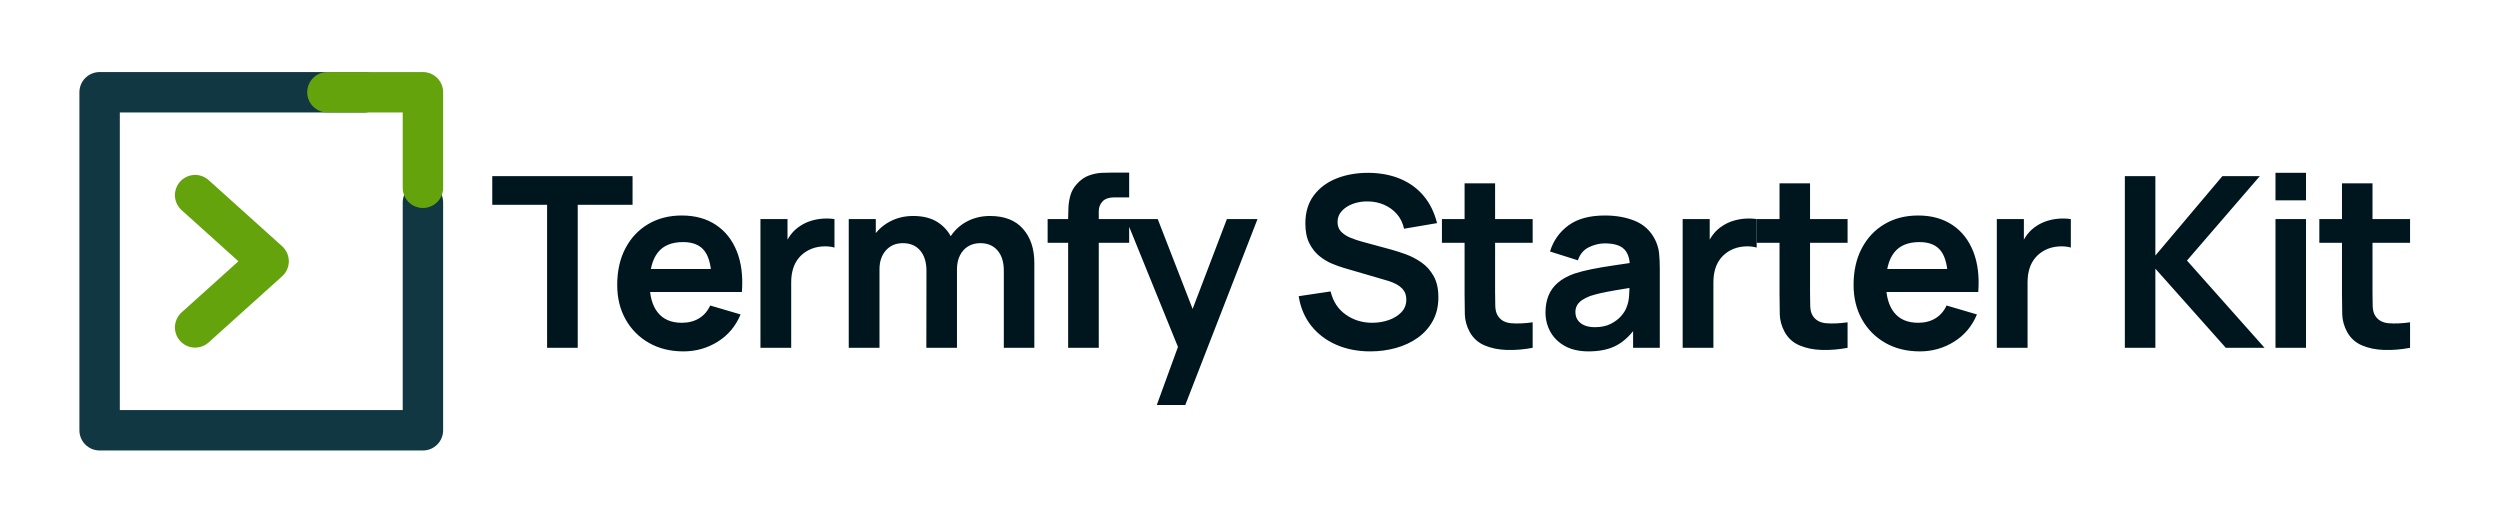
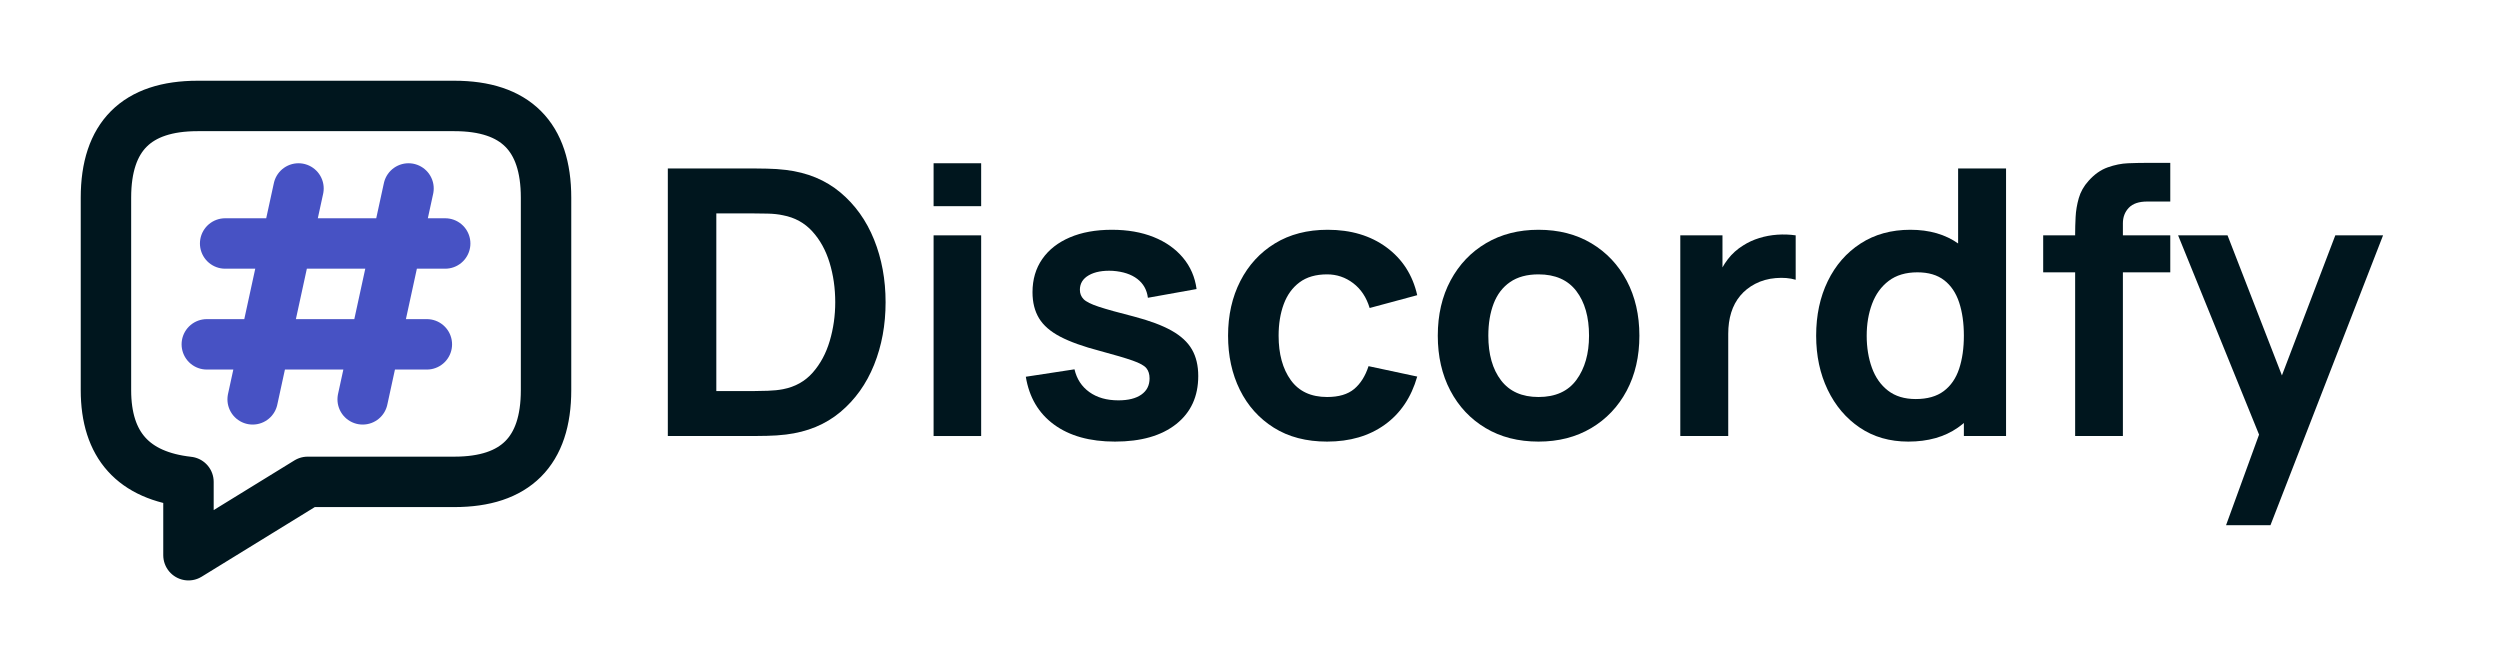
- <svg xmlns="http://www.w3.org/2000/svg" viewBox="0 0 1531 320" role="img" aria-labelledby="title">
+ <svg xmlns="http://www.w3.org/2000/svg" width="1227" height="320" viewBox="0 0 1227 320" role="img" aria-label="Discordfy">
  <g transform="translate(16 16) scale(4.5)">
    <g fill="none" stroke-linejoin="round" stroke-linecap="round" stroke-width="5.5">
-       <path stroke="#103742" d="M46 9H10v46h44V24" />
-       <path stroke="#65A30D" d="m23 23 10 9-10 9M41 9h13v13" />
+       <path stroke="#00161E" d="M18 8H46Q56 8 56 18V39Q56 49 46 49H30L17 57V49Q8 48 8 39V18Q8 8 18 8Z" />
+       <path stroke="#4752C4" d="M29 17L24 40M41 17L36 40M21 23H45M19 34H43" />
    </g>
  </g>
-   <path d="M335.04 213L335.04 125.4L301.46 125.4L301.46 107.88L387.38 107.88L387.38 125.4L353.8 125.4L353.8 213ZM418.56 215.19Q406.52 215.19 397.39 209.97Q388.27 204.75 383.12 195.59Q377.98 186.43 377.98 174.53Q377.98 161.61 383.01 152.05Q388.05 142.48 396.96 137.23Q405.86 131.97 417.54 131.97Q429.81 131.97 438.46 137.74Q447.11 143.5 451.27 154.02Q455.43 164.53 454.33 178.84L435.79 178.84L435.79 171.97Q435.72 159.49 431.6 153.87Q427.47 148.25 418.35 148.25Q407.83 148.25 402.83 154.67Q397.83 161.1 397.83 173.58Q397.83 185.11 402.83 191.39Q407.83 197.67 417.54 197.67Q423.67 197.67 428.13 194.93Q432.58 192.2 434.92 187.09L453.53 192.56Q449.08 203.29 439.55 209.24Q430.03 215.19 418.56 215.19ZM391.99 178.84L391.99 164.75L445.21 164.75L445.21 178.84ZM465.7 213L465.7 134.16L482.27 134.16L482.27 153.36L480.37 150.88Q481.83 146.86 484.35 143.58Q486.87 140.29 490.45 138.1Q493.29 136.28 496.72 135.22Q500.15 134.16 503.8 133.9Q507.45 133.65 511.03 134.16L511.03 151.61Q507.6 150.59 503.18 150.95Q498.77 151.32 495.12 153.21Q491.61 155.04 489.24 157.89Q486.87 160.73 485.7 164.49Q484.53 168.25 484.53 172.85L484.53 213ZM614.74 213L614.74 165.77Q614.74 157.81 610.87 153.36Q607 148.91 600.36 148.91Q596.13 148.91 592.91 150.84Q589.7 152.78 587.88 156.39Q586.05 160 586.05 164.89L577.95 159.78Q577.95 151.61 581.75 145.4Q585.54 139.2 591.97 135.73Q598.39 132.26 606.27 132.26Q619.56 132.26 626.49 140.15Q633.43 148.03 633.43 160.95L633.43 213ZM519.77 213L519.77 134.16L536.34 134.16L536.34 159.42L538.6 159.42L538.6 213ZM567.29 213L567.36 165.84Q567.36 157.89 563.5 153.4Q559.63 148.91 552.91 148.91Q546.49 148.91 542.54 153.32Q538.6 157.74 538.6 164.89L530.57 159.35Q530.57 151.61 534.4 145.48Q538.24 139.34 544.73 135.8Q551.23 132.26 559.26 132.26Q568.31 132.26 574.26 136.09Q580.21 139.93 583.13 146.46Q586.05 152.99 586.05 160.95L586.05 213ZM654.13 213L654.13 133.65Q654.13 130.66 654.31 126.97Q654.49 123.28 655.55 119.56Q656.61 115.84 659.38 112.77Q662.81 108.9 666.94 107.44Q671.06 105.98 674.93 105.84Q678.8 105.69 681.72 105.69L691.5 105.69L691.5 120.87L682.45 120.87Q677.56 120.87 675.22 123.32Q672.89 125.77 672.89 129.42L672.89 213ZM641.57 148.69L641.57 134.16L691.5 134.16L691.5 148.69ZM708.41 248.04L723.6 206.36L723.89 218.62L689.58 134.16L709 134.16L732.72 195.26L728.05 195.26L751.34 134.16L770.1 134.16L725.86 248.04ZM839.18 215.19Q827.57 215.19 818.27 211.1Q808.96 207.01 802.97 199.46Q796.99 191.9 795.31 181.39L814.87 178.47Q817.06 187.67 824.14 192.67Q831.22 197.67 840.35 197.67Q845.61 197.67 850.39 196.03Q855.17 194.39 858.2 191.21Q861.23 188.03 861.23 183.44Q861.23 181.46 860.64 179.82Q860.06 178.18 858.78 176.79Q857.5 175.41 855.39 174.2Q853.27 173 850.28 172.05L823.05 164.09Q819.76 163.14 815.71 161.46Q811.66 159.78 807.97 156.79Q804.29 153.8 801.84 148.98Q799.4 144.16 799.4 136.86Q799.4 126.5 804.65 119.56Q809.91 112.63 818.71 109.19Q827.5 105.76 838.31 105.84Q849.11 105.98 857.61 109.56Q866.12 113.14 871.85 119.96Q877.58 126.79 880.06 136.64L859.84 140.07Q858.67 134.74 855.42 131.06Q852.18 127.37 847.61 125.4Q843.05 123.43 838.01 123.36Q833.05 123.21 828.74 124.74Q824.44 126.28 821.77 129.16Q819.11 132.04 819.11 135.91Q819.11 139.64 821.33 141.9Q823.56 144.16 826.92 145.55Q830.28 146.94 833.71 147.88L852.25 152.92Q856.26 154.02 861.12 155.8Q865.97 157.59 870.5 160.73Q875.02 163.87 877.94 169.02Q880.86 174.16 880.86 182.05Q880.86 190.37 877.4 196.61Q873.93 202.85 868.05 206.98Q862.18 211.1 854.69 213.15Q847.21 215.19 839.18 215.19ZM938.6 213Q930.57 214.53 922.9 214.31Q915.24 214.1 909.21 211.54Q903.19 208.99 900.05 203.29Q897.2 197.96 897.06 192.52Q896.91 187.09 896.91 180.15L896.91 112.26L915.6 112.26L915.6 179.13Q915.6 183.73 915.71 187.38Q915.82 191.03 917.21 193.29Q919.83 197.52 925.6 197.96Q931.37 198.4 938.6 197.38ZM883.04 148.69L883.04 134.16L938.6 134.16L938.6 148.69ZM972.81 215.19Q964.27 215.19 958.39 211.94Q952.52 208.69 949.49 203.25Q946.46 197.82 946.46 191.32Q946.46 185.7 948.24 181.17Q950.03 176.65 953.9 173.25Q957.77 169.86 964.05 167.59Q968.65 166.06 974.85 164.82Q981.06 163.58 988.61 162.48Q996.17 161.39 1004.93 160.07L998.14 163.8Q998.21 156.21 994.67 152.63Q991.13 149.05 982.74 149.05Q977.92 149.05 973.06 151.39Q968.21 153.72 966.31 159.42L949.23 154.02Q952.22 144.16 960.47 138.07Q968.72 131.97 982.81 131.97Q993.25 131.97 1001.28 135.29Q1009.31 138.61 1013.4 146.42Q1015.59 150.73 1016.03 155.07Q1016.46 159.42 1016.46 164.75L1016.46 213L1000.11 213L1000.11 196.36L1002.59 199.42Q997.05 207.67 990.15 211.43Q983.25 215.19 972.81 215.19ZM976.68 200.37Q982.45 200.37 986.42 198.33Q990.4 196.28 992.77 193.55Q995.15 190.81 995.95 188.55Q997.41 185.26 997.67 180.95Q997.92 176.65 997.92 173.87L1003.54 175.41Q995.07 176.79 989.49 177.74Q983.91 178.69 980.22 179.53Q976.53 180.37 973.69 181.32Q970.69 182.49 968.72 183.87Q966.75 185.26 965.76 187.05Q964.78 188.84 964.78 191.03Q964.78 193.87 966.17 195.95Q967.55 198.04 970.22 199.2Q972.88 200.37 976.68 200.37ZM1030.46 213L1030.46 134.16L1047.03 134.16L1047.03 153.36L1045.13 150.88Q1046.59 146.86 1049.11 143.58Q1051.63 140.29 1055.2 138.1Q1058.05 136.28 1061.48 135.22Q1064.91 134.16 1068.56 133.9Q1072.21 133.65 1075.79 134.16L1075.79 151.61Q1072.36 150.59 1067.94 150.95Q1063.52 151.32 1059.87 153.21Q1056.37 155.04 1054 157.89Q1051.63 160.73 1050.46 164.49Q1049.29 168.25 1049.29 172.85L1049.29 213ZM1131.46 213Q1123.43 214.53 1115.77 214.31Q1108.1 214.1 1102.08 211.54Q1096.06 208.99 1092.92 203.29Q1090.07 197.96 1089.93 192.52Q1089.78 187.09 1089.78 180.15L1089.78 112.26L1108.47 112.26L1108.47 179.13Q1108.47 183.73 1108.58 187.38Q1108.69 191.03 1110.07 193.29Q1112.7 197.52 1118.47 197.96Q1124.24 198.4 1131.46 197.38ZM1075.91 148.69L1075.91 134.16L1131.46 134.16L1131.46 148.69ZM1175.71 215.19Q1163.67 215.19 1154.54 209.97Q1145.42 204.75 1140.27 195.59Q1135.13 186.43 1135.13 174.53Q1135.13 161.61 1140.16 152.05Q1145.2 142.48 1154.11 137.23Q1163.01 131.97 1174.69 131.97Q1186.96 131.97 1195.61 137.74Q1204.26 143.5 1208.42 154.02Q1212.58 164.53 1211.48 178.84L1192.94 178.84L1192.94 171.97Q1192.87 159.49 1188.74 153.87Q1184.62 148.25 1175.5 148.25Q1164.98 148.25 1159.98 154.67Q1154.98 161.1 1154.98 173.58Q1154.98 185.11 1159.98 191.39Q1164.98 197.67 1174.69 197.67Q1180.82 197.67 1185.28 194.93Q1189.73 192.2 1192.07 187.09L1210.68 192.56Q1206.23 203.29 1196.7 209.24Q1187.18 215.19 1175.71 215.19ZM1149.14 178.84L1149.14 164.75L1202.36 164.75L1202.36 178.84ZM1222.85 213L1222.85 134.16L1239.42 134.16L1239.42 153.36L1237.52 150.88Q1238.98 146.86 1241.5 143.58Q1244.02 140.29 1247.6 138.1Q1250.44 136.28 1253.87 135.22Q1257.3 134.16 1260.95 133.9Q1264.6 133.65 1268.18 134.16L1268.18 151.61Q1264.75 150.59 1260.33 150.95Q1255.92 151.32 1252.27 153.21Q1248.76 155.04 1246.39 157.89Q1244.02 160.73 1242.85 164.49Q1241.68 168.25 1241.68 172.85L1241.68 213ZM1301.26 213L1301.26 107.88L1319.95 107.88L1319.95 156.5L1360.98 107.88L1383.9 107.88L1339.3 159.56L1386.82 213L1363.09 213L1319.95 164.53L1319.95 213ZM1393.51 122.7L1393.51 105.84L1412.2 105.84L1412.2 122.7ZM1393.51 213L1393.51 134.16L1412.2 134.16L1412.2 213ZM1475.92 213Q1467.89 214.53 1460.22 214.31Q1452.56 214.1 1446.53 211.54Q1440.51 208.99 1437.37 203.29Q1434.53 197.96 1434.38 192.52Q1434.23 187.09 1434.23 180.15L1434.23 112.26L1452.92 112.26L1452.92 179.13Q1452.92 183.73 1453.03 187.38Q1453.14 191.03 1454.53 193.29Q1457.16 197.52 1462.92 197.96Q1468.69 198.4 1475.92 197.38ZM1420.36 148.69L1420.36 134.16L1475.92 134.16L1475.92 148.69Z" fill="#00161E" />
+   <g fill="#00161E" transform="translate(315 214) scale(0.09119514 -0.09119514)">
+     <path transform="translate(0 0)" d="M140 0L140 1440L602 1440Q620 1440 673.5 1439Q727 1438 776 1432Q949 1411 1068.5 1311Q1188 1211 1250 1057Q1312 903 1312 720Q1312 537 1250 383Q1188 229 1068.5 129Q949 29 776 8Q727 2 673.5 1Q620 0 602 0ZM401 242L602 242Q631 242 677.5 243.5Q724 245 760 252Q858 271 920 341.5Q982 412 1011.5 512Q1041 612 1041 720Q1041 833 1010.5 933Q980 1033 917.5 1101.5Q855 1170 760 1188Q724 1196 677.5 1197Q631 1198 602 1198L401 1198Z" />
+     <path transform="translate(1410.333 0)" d="M160 1237L160 1468L416 1468L416 1237ZM160 0L160 1080L416 1080L416 0Z" />
+     <path transform="translate(1986.667 0)" d="M560 -30Q357 -30 232 61.5Q107 153 80 319L342 359Q360 281 422 236.5Q484 192 578 192Q658 192 702 223Q746 254 746 310Q746 344 729 365Q712 386 655 406Q598 426 479 458Q345 493 265.5 534.5Q186 576 151 634Q116 692 116 774Q116 877 168.5 952.5Q221 1028 317 1069Q413 1110 543 1110Q670 1110 767.5 1071Q865 1032 925.5 960Q986 888 999 791L737 744Q729 808 680 845.5Q631 883 548 889Q468 893 419.5 865.5Q371 838 371 787Q371 757 391 736.5Q411 716 473.5 695.5Q536 675 662 643Q788 610 864 567.5Q940 525 974 466Q1008 407 1008 323Q1008 158 889 64Q770 -30 560 -30Z" />
+     <path transform="translate(3075.167 0)" d="M613 -30Q445 -30 326 45Q207 120 143.5 248.5Q80 377 80 540Q80 705 146 834Q212 963 332 1036.5Q452 1110 616 1110Q804 1110 932.5 1015.5Q1061 921 1098 758L842 689Q816 775 753.5 822.5Q691 870 613 870Q522 870 464.5 827Q407 784 379.5 709.5Q352 635 352 540Q352 392 417.5 301Q483 210 613 210Q707 210 758.5 253Q810 296 836 376L1098 320Q1050 152 923.5 61Q797 -30 613 -30Z" />
+     <path transform="translate(4203.833 0)" d="M622 -30Q459 -30 337 43Q215 116 147.5 244.5Q80 373 80 540Q80 709 149 837.5Q218 966 340 1038Q462 1110 622 1110Q785 1110 907 1037Q1029 964 1097 835.5Q1165 707 1165 540Q1165 372 1096.5 243.5Q1028 115 905.5 42.5Q783 -30 622 -30ZM622 210Q759 210 826.5 302.5Q894 395 894 540Q894 691 825.5 780.5Q757 870 622 870Q529 870 469 828.5Q409 787 380.5 712.5Q352 638 352 540Q352 389 420.5 299.5Q489 210 622 210Z" />
+     <path transform="translate(5449 0)" d="M140 0L140 1080L367 1080L367 817L341 851Q361 906 395.5 951Q430 996 479 1026Q518 1051 565 1065.5Q612 1080 662 1083.5Q712 1087 761 1080L761 841Q714 855 653.5 850Q593 845 543 819Q495 794 462.5 755Q430 716 414 664.5Q398 613 398 550L398 0Z" />
+     <path transform="translate(6240.167 0)" d="M576 -30Q426 -30 315 45Q204 120 142 249Q80 378 80 540Q80 705 142.5 833.5Q205 962 319 1036Q433 1110 587 1110Q741 1110 846 1035Q951 960 1005 831Q1059 702 1059 540Q1059 378 1004.5 249Q950 120 842.5 45Q735 -30 576 -30ZM616 199Q710 199 767 242Q824 285 849.5 362Q875 439 875 540Q875 642 849.5 719Q824 796 769 838.5Q714 881 625 881Q531 881 470.5 835Q410 789 381 711.5Q352 634 352 540Q352 445 380 367.5Q408 290 466.5 244.5Q525 199 616 199ZM875 0L875 749L844 749L844 1440L1102 1440L1102 0Z" />
+     <path transform="translate(7482 0)" d="M232 0L232 1087Q232 1128 234.5 1178.5Q237 1229 251.5 1280Q266 1331 304 1373Q351 1426 407.5 1446Q464 1466 517 1468Q570 1470 610 1470L744 1470L744 1262L620 1262Q553 1262 521 1228.5Q489 1195 489 1145L489 0ZM60 881L60 1080L744 1080L744 881Z" />
+     <path transform="translate(8246.167 0)" d="M280 -480L488 91L492 -77L22 1080L288 1080L613 243L549 243L868 1080L1125 1080L519 -480Z" />
+   </g>
</svg>
